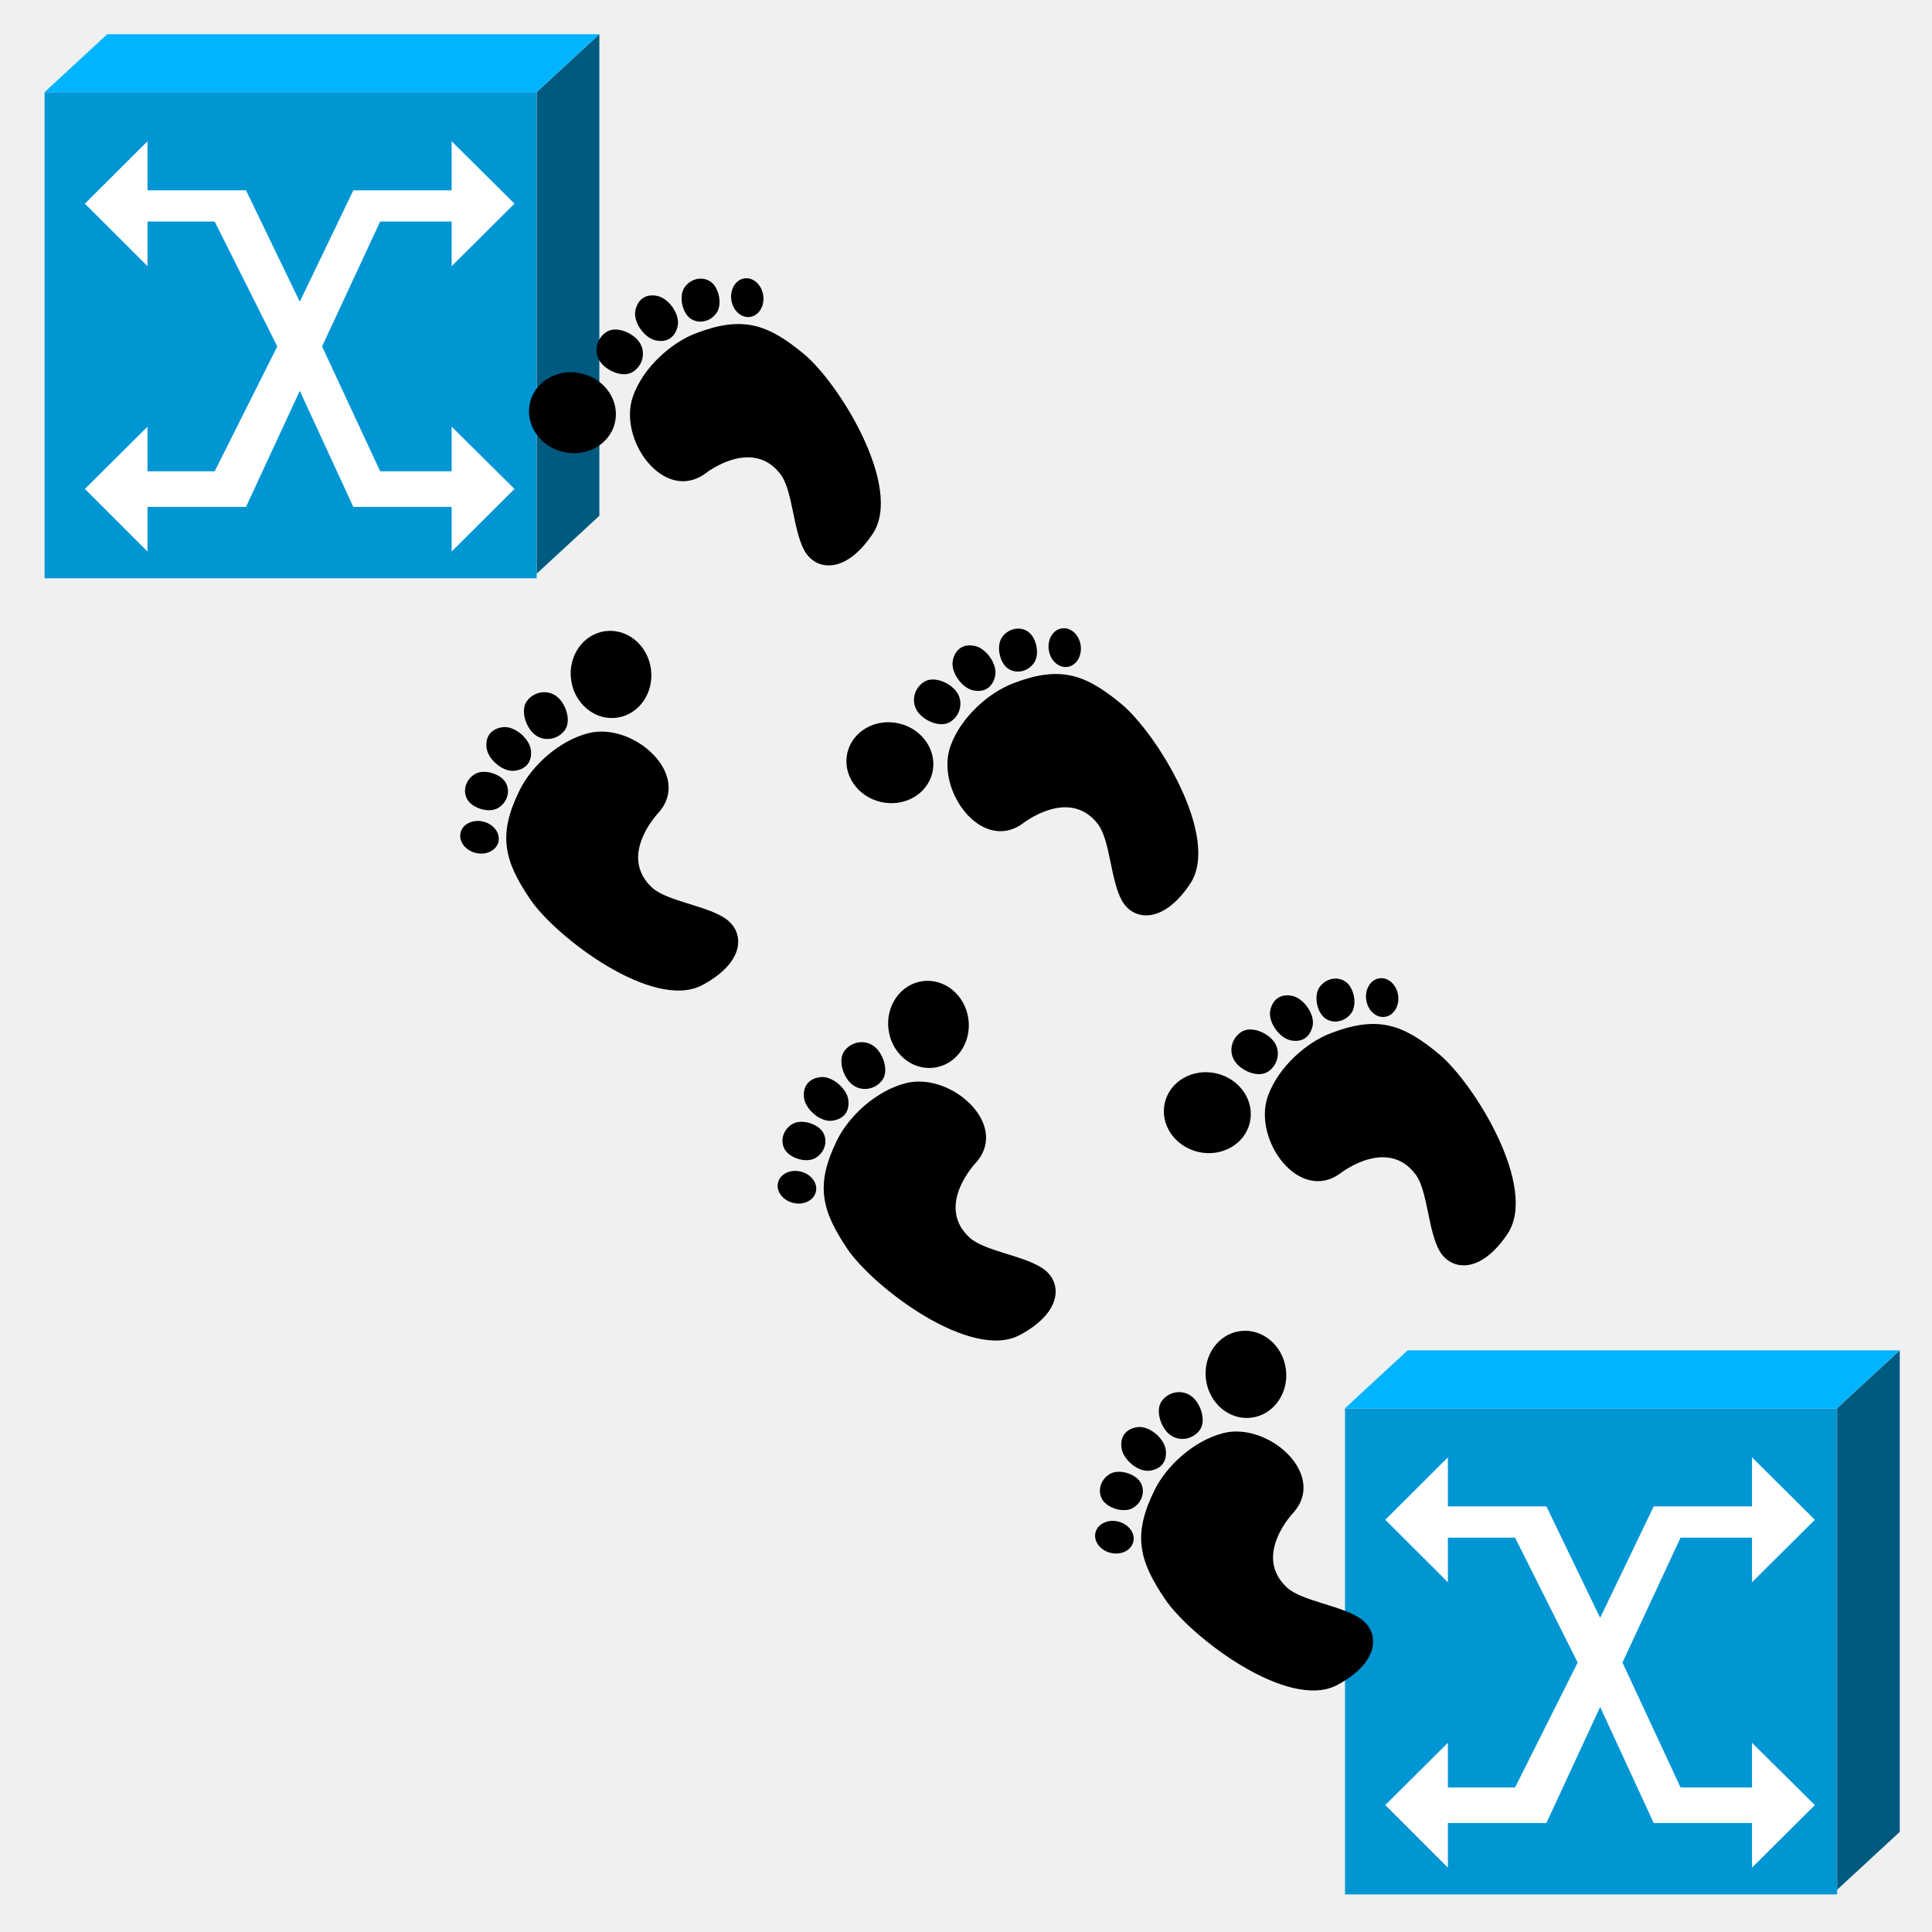
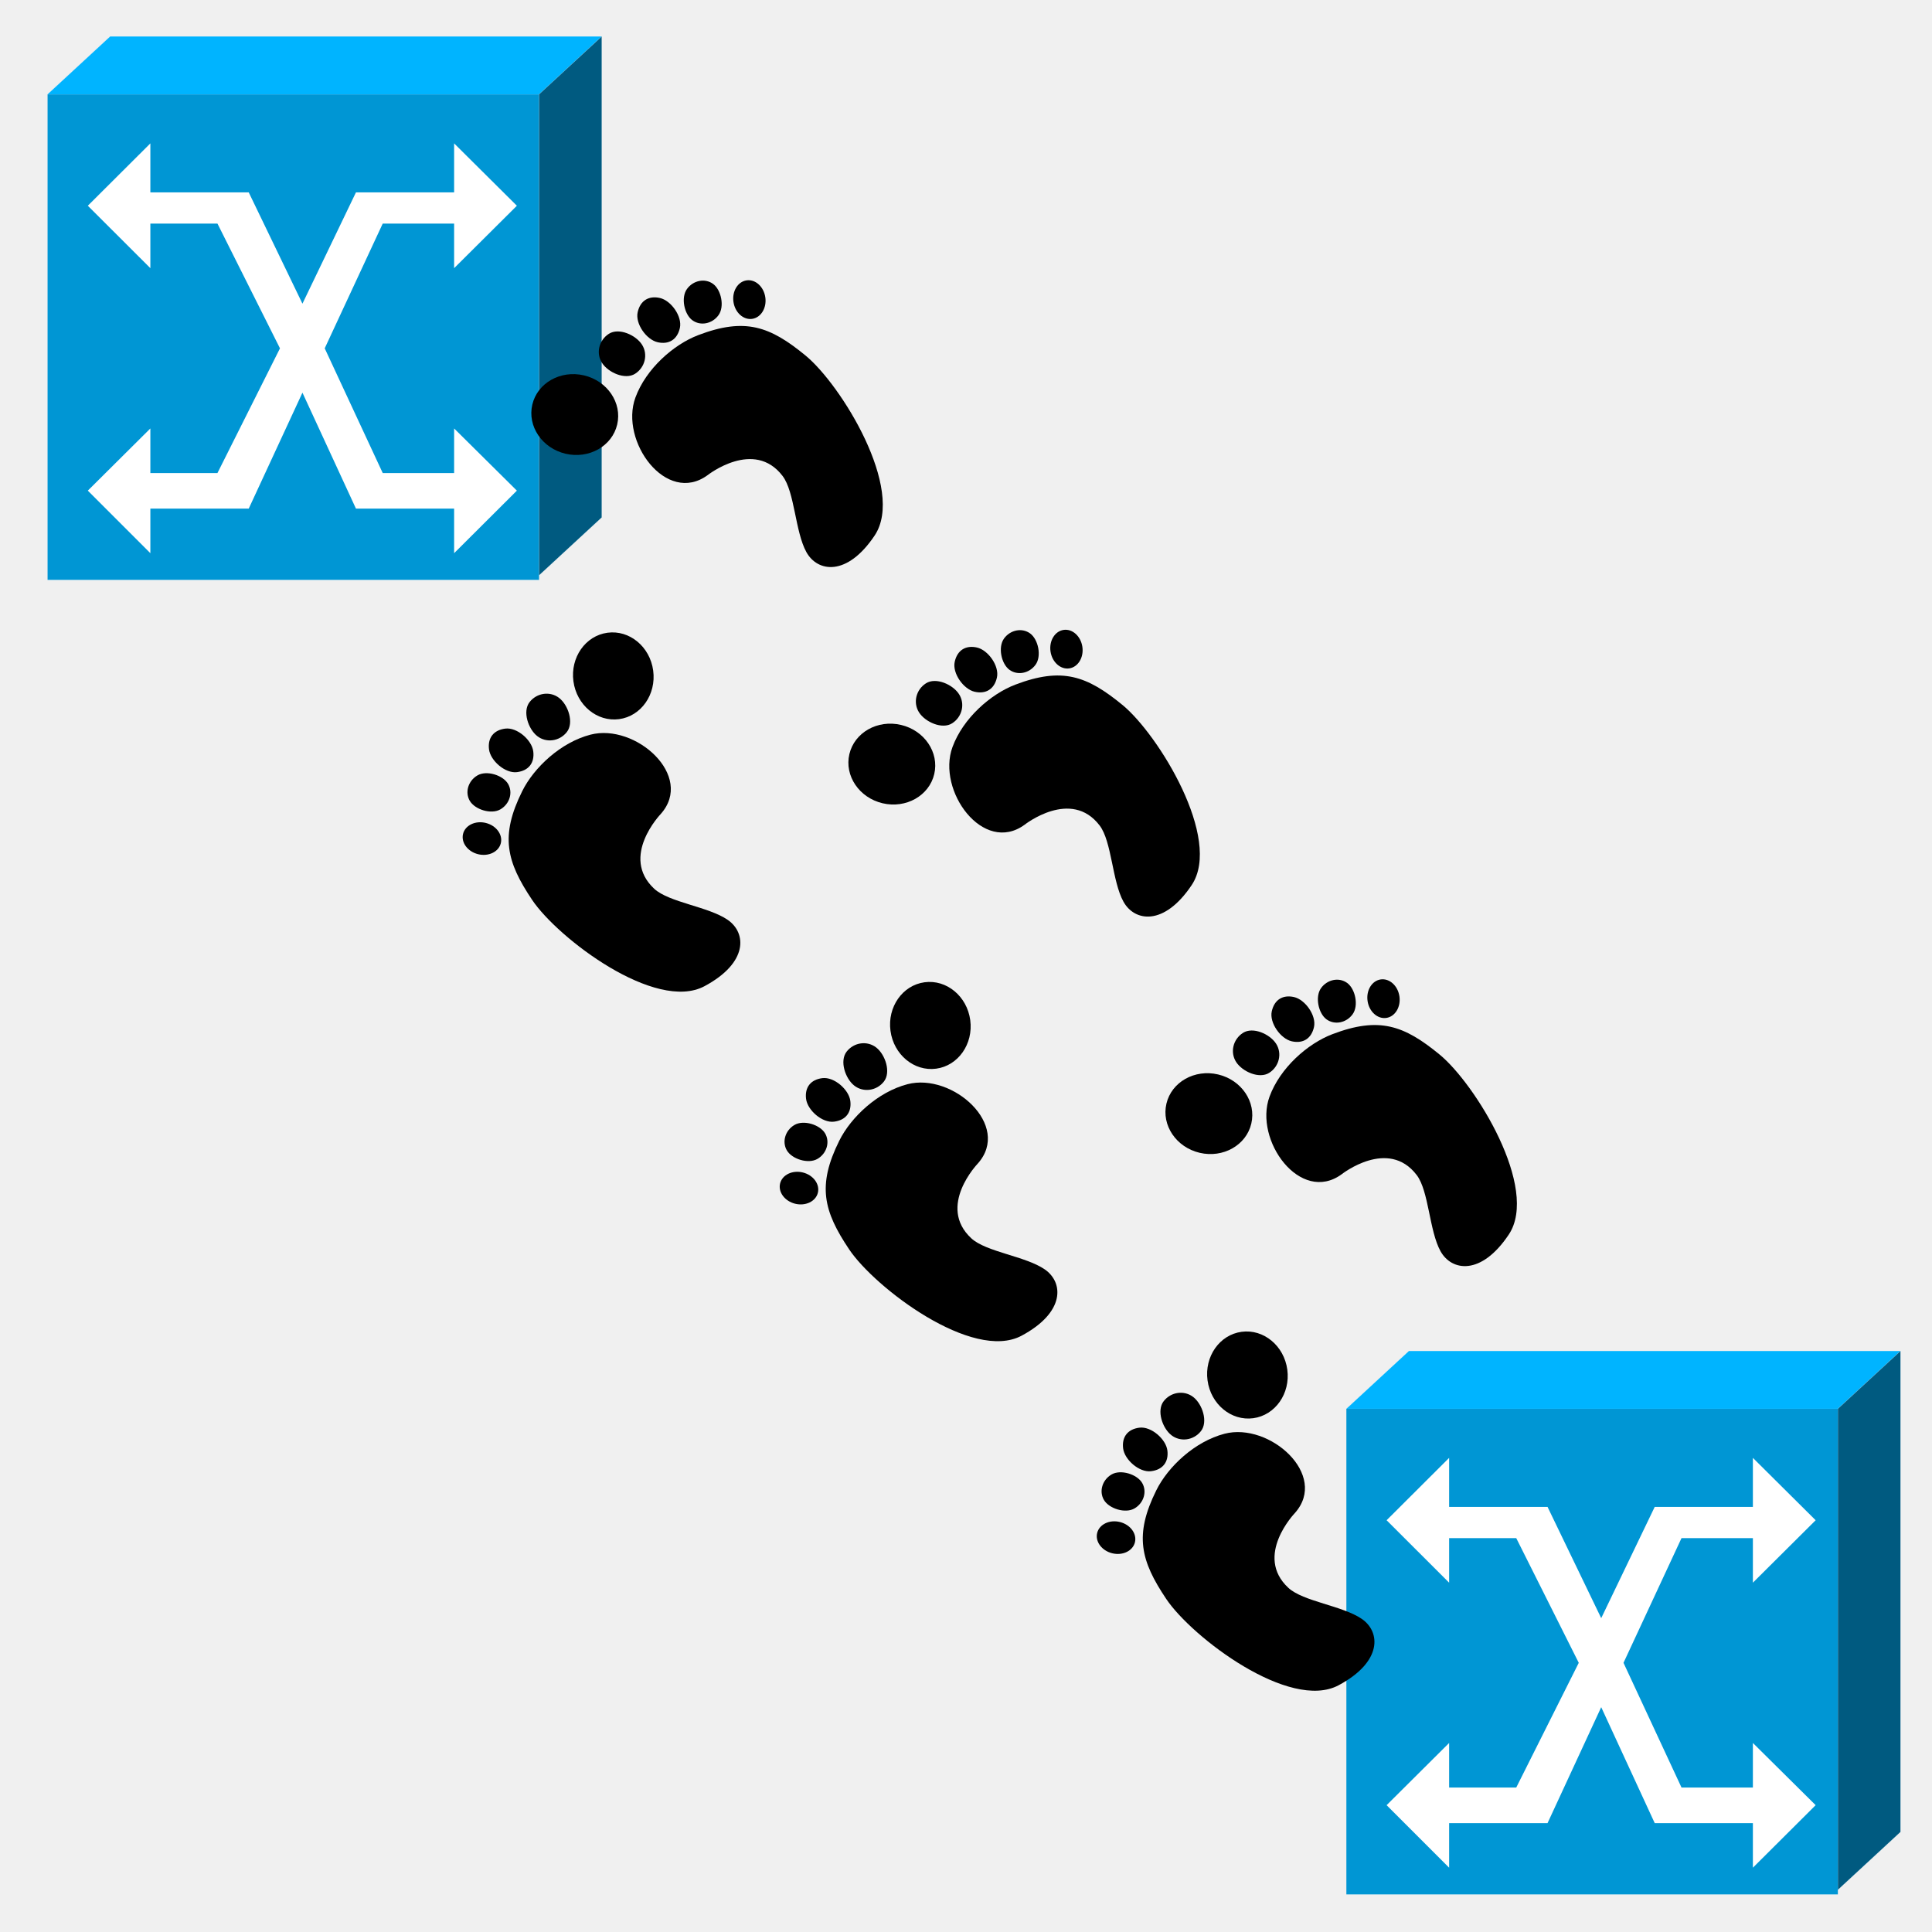
- <svg xmlns="http://www.w3.org/2000/svg" width="48" height="48" id="svg1423" version="1.0">
+ <svg xmlns="http://www.w3.org/2000/svg" width="45" height="45" id="svg1423" version="1.0">
  <defs id="defs1425" />
  <g id="layer1">
-     <path d="M 1.108,2.288 L 1.108,14.367 L 13.334,14.367 L 13.334,2.288 L 1.108,2.288 z " style="fill:#0096d4;fill-rule:evenodd;stroke:none;stroke-width:0.02" id="path43755" />
-     <path d="M 1.108,14.367 L 13.334,14.367 L 13.334,2.288 L 1.108,2.288" style="fill:none;stroke:#aae6ff;stroke-width:0.002" id="path43757" />
-     <path d="M 1.108,2.288 L 2.664,0.85 L 14.892,0.85 L 13.334,2.288 L 1.108,2.288 z " style="fill:#00b4ff;fill-rule:evenodd;stroke:none;stroke-width:0.01" id="path43759" />
-     <path d="M 1.108,2.288 L 2.664,0.85 L 14.892,0.85 L 13.334,2.288 L 1.108,2.288" style="fill:none;stroke:#aae6ff;stroke-width:0.002" id="path43761" />
-     <path d="M 13.334,2.288 L 14.892,0.85 L 14.892,12.814 L 13.334,14.253 L 13.334,2.288 z " style="fill:#005a80;fill-rule:evenodd;stroke:none;stroke-width:0.01" id="path43763" />
-     <path d="M 13.334,2.288 L 14.892,0.85 L 14.892,12.814 L 13.334,14.253 L 13.334,2.288 z " style="fill:none;stroke:#aae6ff;stroke-width:0.002" id="path43765" />
-     <path d="M 3.665,3.509 L 3.665,4.728 L 6.112,4.728 L 7.448,7.496 L 8.779,4.728 L 11.221,4.728 L 11.221,3.509 L 12.782,5.06 L 11.221,6.613 L 11.221,5.504 L 9.445,5.504 L 8.002,8.607 L 9.445,11.709 L 11.221,11.709 L 11.221,10.6 L 12.782,12.147 L 11.221,13.703 L 11.221,12.594 L 8.779,12.594 L 7.448,9.71 L 6.112,12.594 L 3.665,12.594 L 3.665,13.703 L 2.109,12.147 L 3.665,10.6 L 3.665,11.709 L 5.334,11.709 L 6.889,8.607 L 5.334,5.504 L 3.665,5.504 L 3.665,6.613 L 2.109,5.06 L 3.665,3.509 z " style="fill:#ffffff;fill-rule:evenodd;stroke:none;stroke-width:0.01" id="path43769" />
-     <g id="g43795" transform="matrix(0.200161,0,0,0.200161,33.41614,33.54926)">
-       <path id="path43797" style="fill:#0096d4;fill-rule:evenodd;stroke:none;stroke-width:0.02" d="M 0,7.18 L 0,67.53 L 61.08,67.53 L 61.08,7.18 L 0,7.18 z " />
-       <path id="path43799" style="fill:none;stroke:#aae6ff;stroke-width:0.01" d="M 0,67.53 L 61.08,67.53 L 61.08,7.18 L 0,7.18" />
-       <path id="path43801" style="fill:#00b4ff;fill-rule:evenodd;stroke:none;stroke-width:0.01" d="M 0,7.18 L 7.77,0 L 68.86,0 L 61.08,7.18 L 0,7.18 z " />
-       <path id="path43803" style="fill:none;stroke:#aae6ff;stroke-width:0.01" d="M 0,7.18 L 7.77,0 L 68.86,0 L 61.08,7.18 L 0,7.18" />
-       <path id="path43805" style="fill:#005a80;fill-rule:evenodd;stroke:none;stroke-width:0.01" d="M 61.08,7.18 L 68.86,0 L 68.86,59.77 L 61.08,66.96 L 61.08,7.18 z " />
-       <path id="path43807" style="fill:none;stroke:#aae6ff;stroke-width:0.01" d="M 61.08,7.18 L 68.86,0 L 68.86,59.77 L 61.08,66.96 L 61.08,7.18 z " />
-       <path id="path43811" style="fill:#ffffff;fill-rule:evenodd;stroke:none;stroke-width:0.01" d="M 12.77,13.28 L 12.77,19.37 L 25,19.37 L 31.67,33.2 L 38.32,19.37 L 50.52,19.37 L 50.52,13.28 L 58.32,21.03 L 50.52,28.79 L 50.52,23.25 L 41.65,23.25 L 34.44,38.75 L 41.65,54.25 L 50.52,54.25 L 50.52,48.71 L 58.32,56.44 L 50.52,64.21 L 50.52,58.67 L 38.32,58.67 L 31.67,44.26 L 25,58.67 L 12.77,58.67 L 12.77,64.21 L 5,56.44 L 12.77,48.71 L 12.77,54.25 L 21.11,54.25 L 28.88,38.75 L 21.11,23.25 L 12.77,23.25 L 12.77,28.79 L 5,21.03 L 12.77,13.28 z " />
-     </g>
-     <g id="g1431" transform="matrix(1.186287e-2,-1.076061e-2,1.076061e-2,1.186287e-2,26.12193,37.10102)">
-       <path id="path1348" d="M 257.874,274.394 C 337.04,266.061 323.743,143.262 259.957,109.811 C 217.698,87.649 160.646,88.617 122.457,103.561 C 50.02,131.906 30.791,168.144 20.374,238.978 C 9.957,309.812 44.86,497.182 128.707,518.144 C 203.707,536.894 232.651,500.537 224.54,466.061 C 216.207,430.644 175.132,384.766 172.457,353.561 C 166.207,280.644 257.874,274.394 257.874,274.394 z " />
-       <path id="path1350" d="M 398.935,101.504 C 377.728,132.304 337.489,141.403 309.059,121.828 C 280.628,102.253 274.772,61.416 295.979,30.616 C 317.186,-0.184 357.424,-9.282 385.855,10.293 C 414.284,29.868 420.141,70.705 398.935,101.504 z " />
-       <path id="path1352" d="M 235.454,82.105 C 217.305,85.195 200.166,73.45 197.172,55.869 C 194.177,38.288 205.763,11.863 223.911,8.773 C 242.059,5.681 259.199,17.428 262.193,35.009 C 265.187,52.59 253.601,79.014 235.454,82.105 z " />
-       <path id="path1354" d="M 176.599,69.41 C 166.323,83.986 151.265,86.791 136.219,76.184 C 121.173,65.577 117.634,35.326 127.91,20.749 C 138.186,6.174 153.243,3.369 168.29,13.976 C 183.336,24.583 186.875,54.834 176.599,69.41 z " />
-       <path id="path1356" d="M 113.751,80.36 C 110.594,95.569 94.793,105.15 78.457,101.759 C 62.121,98.368 48.841,75.304 51.998,60.095 C 55.155,44.886 70.956,35.305 87.291,38.696 C 103.626,42.087 116.908,65.151 113.751,80.36 z " />
-       <path id="path1358" d="M 47.389,102.138 C 56.68,115.995 54.914,133.462 43.446,141.151 C 31.978,148.839 15.15,143.839 5.859,129.981 C -3.431,116.124 -1.665,98.657 9.803,90.969 C 21.271,83.281 38.099,88.281 47.389,102.138 z " />
-     </g>
-     <g id="g1467" transform="matrix(-1.186287e-2,1.076061e-2,1.076061e-2,1.186287e-2,33.4066,23.12142)">
-       <path id="path1469" d="M 257.874,274.394 C 337.04,266.061 323.743,143.262 259.957,109.811 C 217.698,87.649 160.646,88.617 122.457,103.561 C 50.02,131.906 30.791,168.144 20.374,238.978 C 9.957,309.812 44.86,497.182 128.707,518.144 C 203.707,536.894 232.651,500.537 224.54,466.061 C 216.207,430.644 175.132,384.766 172.457,353.561 C 166.207,280.644 257.874,274.394 257.874,274.394 z " />
-       <path id="path1471" d="M 398.935,101.504 C 377.728,132.304 337.489,141.403 309.059,121.828 C 280.628,102.253 274.772,61.416 295.979,30.616 C 317.186,-0.184 357.424,-9.282 385.855,10.293 C 414.284,29.868 420.141,70.705 398.935,101.504 z " />
-       <path id="path1473" d="M 235.454,82.105 C 217.305,85.195 200.166,73.45 197.172,55.869 C 194.177,38.288 205.763,11.863 223.911,8.773 C 242.059,5.681 259.199,17.428 262.193,35.009 C 265.187,52.59 253.601,79.014 235.454,82.105 z " />
-       <path id="path1475" d="M 176.599,69.41 C 166.323,83.986 151.265,86.791 136.219,76.184 C 121.173,65.577 117.634,35.326 127.91,20.749 C 138.186,6.174 153.243,3.369 168.29,13.976 C 183.336,24.583 186.875,54.834 176.599,69.41 z " />
-       <path id="path1477" d="M 113.751,80.36 C 110.594,95.569 94.793,105.15 78.457,101.759 C 62.121,98.368 48.841,75.304 51.998,60.095 C 55.155,44.886 70.956,35.305 87.291,38.696 C 103.626,42.087 116.908,65.151 113.751,80.36 z " />
-       <path id="path1479" d="M 47.389,102.138 C 56.68,115.995 54.914,133.462 43.446,141.151 C 31.978,148.839 15.15,143.839 5.859,129.981 C -3.431,116.124 -1.665,98.657 9.803,90.969 C 21.271,83.281 38.099,88.281 47.389,102.138 z " />
-     </g>
-     <g transform="matrix(1.186287e-2,-1.076061e-2,1.076061e-2,1.186287e-2,18.23503,28.40622)" id="g1565">
-       <path d="M 257.874,274.394 C 337.04,266.061 323.743,143.262 259.957,109.811 C 217.698,87.649 160.646,88.617 122.457,103.561 C 50.02,131.906 30.791,168.144 20.374,238.978 C 9.957,309.812 44.86,497.182 128.707,518.144 C 203.707,536.894 232.651,500.537 224.54,466.061 C 216.207,430.644 175.132,384.766 172.457,353.561 C 166.207,280.644 257.874,274.394 257.874,274.394 z " id="path1567" />
-       <path d="M 398.935,101.504 C 377.728,132.304 337.489,141.403 309.059,121.828 C 280.628,102.253 274.772,61.416 295.979,30.616 C 317.186,-0.184 357.424,-9.282 385.855,10.293 C 414.284,29.868 420.141,70.705 398.935,101.504 z " id="path1569" />
-       <path d="M 235.454,82.105 C 217.305,85.195 200.166,73.45 197.172,55.869 C 194.177,38.288 205.763,11.863 223.911,8.773 C 242.059,5.681 259.199,17.428 262.193,35.009 C 265.187,52.59 253.601,79.014 235.454,82.105 z " id="path1571" />
-       <path d="M 176.599,69.41 C 166.323,83.986 151.265,86.791 136.219,76.184 C 121.173,65.577 117.634,35.326 127.91,20.749 C 138.186,6.174 153.243,3.369 168.29,13.976 C 183.336,24.583 186.875,54.834 176.599,69.41 z " id="path1573" />
-       <path d="M 113.751,80.36 C 110.594,95.569 94.793,105.15 78.457,101.759 C 62.121,98.368 48.841,75.304 51.998,60.095 C 55.155,44.886 70.956,35.305 87.291,38.696 C 103.626,42.087 116.908,65.151 113.751,80.36 z " id="path1575" />
-       <path d="M 47.389,102.138 C 56.68,115.995 54.914,133.462 43.446,141.151 C 31.978,148.839 15.15,143.839 5.859,129.981 C -3.431,116.124 -1.665,98.657 9.803,90.969 C 21.271,83.281 38.099,88.281 47.389,102.138 z " id="path1577" />
-     </g>
-     <g transform="matrix(-1.186287e-2,1.076061e-2,1.076061e-2,1.186287e-2,25.51971,14.42665)" id="g1579">
-       <path d="M 257.874,274.394 C 337.04,266.061 323.743,143.262 259.957,109.811 C 217.698,87.649 160.646,88.617 122.457,103.561 C 50.02,131.906 30.791,168.144 20.374,238.978 C 9.957,309.812 44.86,497.182 128.707,518.144 C 203.707,536.894 232.651,500.537 224.54,466.061 C 216.207,430.644 175.132,384.766 172.457,353.561 C 166.207,280.644 257.874,274.394 257.874,274.394 z " id="path1581" />
-       <path d="M 398.935,101.504 C 377.728,132.304 337.489,141.403 309.059,121.828 C 280.628,102.253 274.772,61.416 295.979,30.616 C 317.186,-0.184 357.424,-9.282 385.855,10.293 C 414.284,29.868 420.141,70.705 398.935,101.504 z " id="path1583" />
-       <path d="M 235.454,82.105 C 217.305,85.195 200.166,73.45 197.172,55.869 C 194.177,38.288 205.763,11.863 223.911,8.773 C 242.059,5.681 259.199,17.428 262.193,35.009 C 265.187,52.59 253.601,79.014 235.454,82.105 z " id="path1585" />
-       <path d="M 176.599,69.41 C 166.323,83.986 151.265,86.791 136.219,76.184 C 121.173,65.577 117.634,35.326 127.91,20.749 C 138.186,6.174 153.243,3.369 168.29,13.976 C 183.336,24.583 186.875,54.834 176.599,69.41 z " id="path1587" />
-       <path d="M 113.751,80.36 C 110.594,95.569 94.793,105.15 78.457,101.759 C 62.121,98.368 48.841,75.304 51.998,60.095 C 55.155,44.886 70.956,35.305 87.291,38.696 C 103.626,42.087 116.908,65.151 113.751,80.36 z " id="path1589" />
-       <path d="M 47.389,102.138 C 56.68,115.995 54.914,133.462 43.446,141.151 C 31.978,148.839 15.15,143.839 5.859,129.981 C -3.431,116.124 -1.665,98.657 9.803,90.969 C 21.271,83.281 38.099,88.281 47.389,102.138 z " id="path1591" />
-     </g>
-     <g transform="matrix(1.186287e-2,-1.076061e-2,1.076061e-2,1.186287e-2,10.34812,19.71142)" id="g1637">
-       <path d="M 257.874,274.394 C 337.04,266.061 323.743,143.262 259.957,109.811 C 217.698,87.649 160.646,88.617 122.457,103.561 C 50.02,131.906 30.791,168.144 20.374,238.978 C 9.957,309.812 44.86,497.182 128.707,518.144 C 203.707,536.894 232.651,500.537 224.54,466.061 C 216.207,430.644 175.132,384.766 172.457,353.561 C 166.207,280.644 257.874,274.394 257.874,274.394 z " id="path1639" />
-       <path d="M 398.935,101.504 C 377.728,132.304 337.489,141.403 309.059,121.828 C 280.628,102.253 274.772,61.416 295.979,30.616 C 317.186,-0.184 357.424,-9.282 385.855,10.293 C 414.284,29.868 420.141,70.705 398.935,101.504 z " id="path1641" />
-       <path d="M 235.454,82.105 C 217.305,85.195 200.166,73.45 197.172,55.869 C 194.177,38.288 205.763,11.863 223.911,8.773 C 242.059,5.681 259.199,17.428 262.193,35.009 C 265.187,52.59 253.601,79.014 235.454,82.105 z " id="path1643" />
-       <path d="M 176.599,69.41 C 166.323,83.986 151.265,86.791 136.219,76.184 C 121.173,65.577 117.634,35.326 127.91,20.749 C 138.186,6.174 153.243,3.369 168.29,13.976 C 183.336,24.583 186.875,54.834 176.599,69.41 z " id="path1645" />
-       <path d="M 113.751,80.36 C 110.594,95.569 94.793,105.15 78.457,101.759 C 62.121,98.368 48.841,75.304 51.998,60.095 C 55.155,44.886 70.956,35.305 87.291,38.696 C 103.626,42.087 116.908,65.151 113.751,80.36 z " id="path1647" />
-       <path d="M 47.389,102.138 C 56.68,115.995 54.914,133.462 43.446,141.151 C 31.978,148.839 15.15,143.839 5.859,129.981 C -3.431,116.124 -1.665,98.657 9.803,90.969 C 21.271,83.281 38.099,88.281 47.389,102.138 z " id="path1649" />
-     </g>
-     <g transform="matrix(-1.186287e-2,1.076061e-2,1.076061e-2,1.186287e-2,17.63282,5.731834)" id="g1651">
-       <path d="M 257.874,274.394 C 337.04,266.061 323.743,143.262 259.957,109.811 C 217.698,87.649 160.646,88.617 122.457,103.561 C 50.02,131.906 30.791,168.144 20.374,238.978 C 9.957,309.812 44.86,497.182 128.707,518.144 C 203.707,536.894 232.651,500.537 224.54,466.061 C 216.207,430.644 175.132,384.766 172.457,353.561 C 166.207,280.644 257.874,274.394 257.874,274.394 z " id="path1653" />
-       <path d="M 398.935,101.504 C 377.728,132.304 337.489,141.403 309.059,121.828 C 280.628,102.253 274.772,61.416 295.979,30.616 C 317.186,-0.184 357.424,-9.282 385.855,10.293 C 414.284,29.868 420.141,70.705 398.935,101.504 z " id="path1655" />
-       <path d="M 235.454,82.105 C 217.305,85.195 200.166,73.45 197.172,55.869 C 194.177,38.288 205.763,11.863 223.911,8.773 C 242.059,5.681 259.199,17.428 262.193,35.009 C 265.187,52.59 253.601,79.014 235.454,82.105 z " id="path1657" />
-       <path d="M 176.599,69.41 C 166.323,83.986 151.265,86.791 136.219,76.184 C 121.173,65.577 117.634,35.326 127.91,20.749 C 138.186,6.174 153.243,3.369 168.29,13.976 C 183.336,24.583 186.875,54.834 176.599,69.41 z " id="path1659" />
-       <path d="M 113.751,80.36 C 110.594,95.569 94.793,105.15 78.457,101.759 C 62.121,98.368 48.841,75.304 51.998,60.095 C 55.155,44.886 70.956,35.305 87.291,38.696 C 103.626,42.087 116.908,65.151 113.751,80.36 z " id="path1661" />
-       <path d="M 47.389,102.138 C 56.68,115.995 54.914,133.462 43.446,141.151 C 31.978,148.839 15.15,143.839 5.859,129.981 C -3.431,116.124 -1.665,98.657 9.803,90.969 C 21.271,83.281 38.099,88.281 47.389,102.138 z " id="path1663" />
+     <g id="g43795" transform="matrix(0.200161,0,0,0.200161,33.41614,33.54926)" />
+     <g id="g1933" transform="matrix(0.936348,0,0,0.936348,7.055616e-2,5.412895e-2)">
+       <path id="path43755" style="fill:#0096d4;fill-rule:evenodd;stroke:none;stroke-width:0.02" d="M 1.108,2.288 L 1.108,14.367 L 13.334,14.367 L 13.334,2.288 L 1.108,2.288 z " />
+       <path id="path43757" style="fill:none;stroke:#aae6ff;stroke-width:0.002" d="M 1.108,14.367 L 13.334,14.367 L 13.334,2.288 L 1.108,2.288" />
+       <path id="path43759" style="fill:#00b4ff;fill-rule:evenodd;stroke:none;stroke-width:0.01" d="M 1.108,2.288 L 2.664,0.85 L 14.892,0.85 L 13.334,2.288 L 1.108,2.288 z " />
+       <path id="path43761" style="fill:none;stroke:#aae6ff;stroke-width:0.002" d="M 1.108,2.288 L 2.664,0.85 L 14.892,0.85 L 13.334,2.288 L 1.108,2.288" />
+       <path id="path43763" style="fill:#005a80;fill-rule:evenodd;stroke:none;stroke-width:0.01" d="M 13.334,2.288 L 14.892,0.85 L 14.892,12.814 L 13.334,14.253 L 13.334,2.288 z " />
+       <path id="path43765" style="fill:none;stroke:#aae6ff;stroke-width:0.002" d="M 13.334,2.288 L 14.892,0.85 L 14.892,12.814 L 13.334,14.253 L 13.334,2.288 z " />
+       <path id="path43769" style="fill:white;fill-rule:evenodd;stroke:none;stroke-width:0.01" d="M 3.665,3.509 L 3.665,4.728 L 6.112,4.728 L 7.448,7.496 L 8.779,4.728 L 11.221,4.728 L 11.221,3.509 L 12.782,5.06 L 11.221,6.613 L 11.221,5.504 L 9.445,5.504 L 8.002,8.607 L 9.445,11.709 L 11.221,11.709 L 11.221,10.6 L 12.782,12.147 L 11.221,13.703 L 11.221,12.594 L 8.779,12.594 L 7.448,9.71 L 6.112,12.594 L 3.665,12.594 L 3.665,13.703 L 2.109,12.147 L 3.665,10.6 L 3.665,11.709 L 5.334,11.709 L 6.889,8.607 L 5.334,5.504 L 3.665,5.504 L 3.665,6.613 L 2.109,5.06 L 3.665,3.509 z " />
+       <path d="M 0,7.18 L 0,67.53 L 61.08,67.53 L 61.08,7.18 L 0,7.18 z " style="fill:#0096d4;fill-rule:evenodd;stroke:none;stroke-width:0.02" id="path43797" transform="matrix(0.200161,0,0,0.200161,33.41614,33.54926)" />
+       <path d="M 0,67.53 L 61.08,67.53 L 61.08,7.18 L 0,7.18" style="fill:none;stroke:#aae6ff;stroke-width:0.01" id="path43799" transform="matrix(0.200161,0,0,0.200161,33.41614,33.54926)" />
+       <path d="M 0,7.18 L 7.77,0 L 68.86,0 L 61.08,7.18 L 0,7.18 z " style="fill:#00b4ff;fill-rule:evenodd;stroke:none;stroke-width:0.01" id="path43801" transform="matrix(0.200161,0,0,0.200161,33.41614,33.54926)" />
+       <path d="M 0,7.18 L 7.77,0 L 68.86,0 L 61.08,7.18 L 0,7.18" style="fill:none;stroke:#aae6ff;stroke-width:0.01" id="path43803" transform="matrix(0.200161,0,0,0.200161,33.41614,33.54926)" />
+       <path d="M 61.08,7.18 L 68.86,0 L 68.86,59.77 L 61.08,66.96 L 61.08,7.18 z " style="fill:#005a80;fill-rule:evenodd;stroke:none;stroke-width:0.01" id="path43805" transform="matrix(0.200161,0,0,0.200161,33.41614,33.54926)" />
+       <path d="M 61.08,7.18 L 68.86,0 L 68.86,59.77 L 61.08,66.96 L 61.08,7.18 z " style="fill:none;stroke:#aae6ff;stroke-width:0.01" id="path43807" transform="matrix(0.200161,0,0,0.200161,33.41614,33.54926)" />
+       <path d="M 12.77,13.28 L 12.77,19.37 L 25,19.37 L 31.67,33.2 L 38.32,19.37 L 50.52,19.37 L 50.52,13.28 L 58.32,21.03 L 50.52,28.79 L 50.52,23.25 L 41.65,23.25 L 34.44,38.75 L 41.65,54.25 L 50.52,54.25 L 50.52,48.71 L 58.32,56.44 L 50.52,64.21 L 50.52,58.67 L 38.32,58.67 L 31.67,44.26 L 25,58.67 L 12.77,58.67 L 12.77,64.21 L 5,56.44 L 12.77,48.71 L 12.77,54.25 L 21.11,54.25 L 28.88,38.75 L 21.11,23.25 L 12.77,23.25 L 12.77,28.79 L 5,21.03 L 12.77,13.28 z " style="fill:white;fill-rule:evenodd;stroke:none;stroke-width:0.01" id="path43811" transform="matrix(0.200161,0,0,0.200161,33.41614,33.54926)" />
+       <g transform="matrix(1.186287e-2,-1.076061e-2,1.076061e-2,1.186287e-2,26.12193,37.10102)" id="g1431">
+         <path d="M 257.874,274.394 C 337.04,266.061 323.743,143.262 259.957,109.811 C 217.698,87.649 160.646,88.617 122.457,103.561 C 50.02,131.906 30.791,168.144 20.374,238.978 C 9.957,309.812 44.86,497.182 128.707,518.144 C 203.707,536.894 232.651,500.537 224.54,466.061 C 216.207,430.644 175.132,384.766 172.457,353.561 C 166.207,280.644 257.874,274.394 257.874,274.394 z " id="path1348" />
+         <path d="M 398.935,101.504 C 377.728,132.304 337.489,141.403 309.059,121.828 C 280.628,102.253 274.772,61.416 295.979,30.616 C 317.186,-0.184 357.424,-9.282 385.855,10.293 C 414.284,29.868 420.141,70.705 398.935,101.504 z " id="path1350" />
+         <path d="M 235.454,82.105 C 217.305,85.195 200.166,73.45 197.172,55.869 C 194.177,38.288 205.763,11.863 223.911,8.773 C 242.059,5.681 259.199,17.428 262.193,35.009 C 265.187,52.59 253.601,79.014 235.454,82.105 z " id="path1352" />
+         <path d="M 176.599,69.41 C 166.323,83.986 151.265,86.791 136.219,76.184 C 121.173,65.577 117.634,35.326 127.91,20.749 C 138.186,6.174 153.243,3.369 168.29,13.976 C 183.336,24.583 186.875,54.834 176.599,69.41 z " id="path1354" />
+         <path d="M 113.751,80.36 C 110.594,95.569 94.793,105.15 78.457,101.759 C 62.121,98.368 48.841,75.304 51.998,60.095 C 55.155,44.886 70.956,35.305 87.291,38.696 C 103.626,42.087 116.908,65.151 113.751,80.36 z " id="path1356" />
+         <path d="M 47.389,102.138 C 56.68,115.995 54.914,133.462 43.446,141.151 C 31.978,148.839 15.15,143.839 5.859,129.981 C -3.431,116.124 -1.665,98.657 9.803,90.969 C 21.271,83.281 38.099,88.281 47.389,102.138 z " id="path1358" />
+       </g>
+       <g transform="matrix(-1.186287e-2,1.076061e-2,1.076061e-2,1.186287e-2,33.4066,23.12142)" id="g1467">
+         <path d="M 257.874,274.394 C 337.04,266.061 323.743,143.262 259.957,109.811 C 217.698,87.649 160.646,88.617 122.457,103.561 C 50.02,131.906 30.791,168.144 20.374,238.978 C 9.957,309.812 44.86,497.182 128.707,518.144 C 203.707,536.894 232.651,500.537 224.54,466.061 C 216.207,430.644 175.132,384.766 172.457,353.561 C 166.207,280.644 257.874,274.394 257.874,274.394 z " id="path1469" />
+         <path d="M 398.935,101.504 C 377.728,132.304 337.489,141.403 309.059,121.828 C 280.628,102.253 274.772,61.416 295.979,30.616 C 317.186,-0.184 357.424,-9.282 385.855,10.293 C 414.284,29.868 420.141,70.705 398.935,101.504 z " id="path1471" />
+         <path d="M 235.454,82.105 C 217.305,85.195 200.166,73.45 197.172,55.869 C 194.177,38.288 205.763,11.863 223.911,8.773 C 242.059,5.681 259.199,17.428 262.193,35.009 C 265.187,52.59 253.601,79.014 235.454,82.105 z " id="path1473" />
+         <path d="M 176.599,69.41 C 166.323,83.986 151.265,86.791 136.219,76.184 C 121.173,65.577 117.634,35.326 127.91,20.749 C 138.186,6.174 153.243,3.369 168.29,13.976 C 183.336,24.583 186.875,54.834 176.599,69.41 z " id="path1475" />
+         <path d="M 113.751,80.36 C 110.594,95.569 94.793,105.15 78.457,101.759 C 62.121,98.368 48.841,75.304 51.998,60.095 C 55.155,44.886 70.956,35.305 87.291,38.696 C 103.626,42.087 116.908,65.151 113.751,80.36 z " id="path1477" />
+         <path d="M 47.389,102.138 C 56.68,115.995 54.914,133.462 43.446,141.151 C 31.978,148.839 15.15,143.839 5.859,129.981 C -3.431,116.124 -1.665,98.657 9.803,90.969 C 21.271,83.281 38.099,88.281 47.389,102.138 z " id="path1479" />
+       </g>
+       <g id="g1565" transform="matrix(1.186287e-2,-1.076061e-2,1.076061e-2,1.186287e-2,18.23503,28.40622)">
+         <path id="path1567" d="M 257.874,274.394 C 337.04,266.061 323.743,143.262 259.957,109.811 C 217.698,87.649 160.646,88.617 122.457,103.561 C 50.02,131.906 30.791,168.144 20.374,238.978 C 9.957,309.812 44.86,497.182 128.707,518.144 C 203.707,536.894 232.651,500.537 224.54,466.061 C 216.207,430.644 175.132,384.766 172.457,353.561 C 166.207,280.644 257.874,274.394 257.874,274.394 z " />
+         <path id="path1569" d="M 398.935,101.504 C 377.728,132.304 337.489,141.403 309.059,121.828 C 280.628,102.253 274.772,61.416 295.979,30.616 C 317.186,-0.184 357.424,-9.282 385.855,10.293 C 414.284,29.868 420.141,70.705 398.935,101.504 z " />
+         <path id="path1571" d="M 235.454,82.105 C 217.305,85.195 200.166,73.45 197.172,55.869 C 194.177,38.288 205.763,11.863 223.911,8.773 C 242.059,5.681 259.199,17.428 262.193,35.009 C 265.187,52.59 253.601,79.014 235.454,82.105 z " />
+         <path id="path1573" d="M 176.599,69.41 C 166.323,83.986 151.265,86.791 136.219,76.184 C 121.173,65.577 117.634,35.326 127.91,20.749 C 138.186,6.174 153.243,3.369 168.29,13.976 C 183.336,24.583 186.875,54.834 176.599,69.41 z " />
+         <path id="path1575" d="M 113.751,80.36 C 110.594,95.569 94.793,105.15 78.457,101.759 C 62.121,98.368 48.841,75.304 51.998,60.095 C 55.155,44.886 70.956,35.305 87.291,38.696 C 103.626,42.087 116.908,65.151 113.751,80.36 z " />
+         <path id="path1577" d="M 47.389,102.138 C 56.68,115.995 54.914,133.462 43.446,141.151 C 31.978,148.839 15.15,143.839 5.859,129.981 C -3.431,116.124 -1.665,98.657 9.803,90.969 C 21.271,83.281 38.099,88.281 47.389,102.138 z " />
+       </g>
+       <g id="g1579" transform="matrix(-1.186287e-2,1.076061e-2,1.076061e-2,1.186287e-2,25.51971,14.42665)">
+         <path id="path1581" d="M 257.874,274.394 C 337.04,266.061 323.743,143.262 259.957,109.811 C 217.698,87.649 160.646,88.617 122.457,103.561 C 50.02,131.906 30.791,168.144 20.374,238.978 C 9.957,309.812 44.86,497.182 128.707,518.144 C 203.707,536.894 232.651,500.537 224.54,466.061 C 216.207,430.644 175.132,384.766 172.457,353.561 C 166.207,280.644 257.874,274.394 257.874,274.394 z " />
+         <path id="path1583" d="M 398.935,101.504 C 377.728,132.304 337.489,141.403 309.059,121.828 C 280.628,102.253 274.772,61.416 295.979,30.616 C 317.186,-0.184 357.424,-9.282 385.855,10.293 C 414.284,29.868 420.141,70.705 398.935,101.504 z " />
+         <path id="path1585" d="M 235.454,82.105 C 217.305,85.195 200.166,73.45 197.172,55.869 C 194.177,38.288 205.763,11.863 223.911,8.773 C 242.059,5.681 259.199,17.428 262.193,35.009 C 265.187,52.59 253.601,79.014 235.454,82.105 z " />
+         <path id="path1587" d="M 176.599,69.41 C 166.323,83.986 151.265,86.791 136.219,76.184 C 121.173,65.577 117.634,35.326 127.91,20.749 C 138.186,6.174 153.243,3.369 168.29,13.976 C 183.336,24.583 186.875,54.834 176.599,69.41 z " />
+         <path id="path1589" d="M 113.751,80.36 C 110.594,95.569 94.793,105.15 78.457,101.759 C 62.121,98.368 48.841,75.304 51.998,60.095 C 55.155,44.886 70.956,35.305 87.291,38.696 C 103.626,42.087 116.908,65.151 113.751,80.36 z " />
+         <path id="path1591" d="M 47.389,102.138 C 56.68,115.995 54.914,133.462 43.446,141.151 C 31.978,148.839 15.15,143.839 5.859,129.981 C -3.431,116.124 -1.665,98.657 9.803,90.969 C 21.271,83.281 38.099,88.281 47.389,102.138 z " />
+       </g>
+       <g id="g1637" transform="matrix(1.186287e-2,-1.076061e-2,1.076061e-2,1.186287e-2,10.34812,19.71142)">
+         <path id="path1639" d="M 257.874,274.394 C 337.04,266.061 323.743,143.262 259.957,109.811 C 217.698,87.649 160.646,88.617 122.457,103.561 C 50.02,131.906 30.791,168.144 20.374,238.978 C 9.957,309.812 44.86,497.182 128.707,518.144 C 203.707,536.894 232.651,500.537 224.54,466.061 C 216.207,430.644 175.132,384.766 172.457,353.561 C 166.207,280.644 257.874,274.394 257.874,274.394 z " />
+         <path id="path1641" d="M 398.935,101.504 C 377.728,132.304 337.489,141.403 309.059,121.828 C 280.628,102.253 274.772,61.416 295.979,30.616 C 317.186,-0.184 357.424,-9.282 385.855,10.293 C 414.284,29.868 420.141,70.705 398.935,101.504 z " />
+         <path id="path1643" d="M 235.454,82.105 C 217.305,85.195 200.166,73.45 197.172,55.869 C 194.177,38.288 205.763,11.863 223.911,8.773 C 242.059,5.681 259.199,17.428 262.193,35.009 C 265.187,52.59 253.601,79.014 235.454,82.105 z " />
+         <path id="path1645" d="M 176.599,69.41 C 166.323,83.986 151.265,86.791 136.219,76.184 C 121.173,65.577 117.634,35.326 127.91,20.749 C 138.186,6.174 153.243,3.369 168.29,13.976 C 183.336,24.583 186.875,54.834 176.599,69.41 z " />
+         <path id="path1647" d="M 113.751,80.36 C 110.594,95.569 94.793,105.15 78.457,101.759 C 62.121,98.368 48.841,75.304 51.998,60.095 C 55.155,44.886 70.956,35.305 87.291,38.696 C 103.626,42.087 116.908,65.151 113.751,80.36 z " />
+         <path id="path1649" d="M 47.389,102.138 C 56.68,115.995 54.914,133.462 43.446,141.151 C 31.978,148.839 15.15,143.839 5.859,129.981 C -3.431,116.124 -1.665,98.657 9.803,90.969 C 21.271,83.281 38.099,88.281 47.389,102.138 z " />
+       </g>
+       <g id="g1651" transform="matrix(-1.186287e-2,1.076061e-2,1.076061e-2,1.186287e-2,17.63282,5.731834)">
+         <path id="path1653" d="M 257.874,274.394 C 337.04,266.061 323.743,143.262 259.957,109.811 C 217.698,87.649 160.646,88.617 122.457,103.561 C 50.02,131.906 30.791,168.144 20.374,238.978 C 9.957,309.812 44.86,497.182 128.707,518.144 C 203.707,536.894 232.651,500.537 224.54,466.061 C 216.207,430.644 175.132,384.766 172.457,353.561 C 166.207,280.644 257.874,274.394 257.874,274.394 z " />
+         <path id="path1655" d="M 398.935,101.504 C 377.728,132.304 337.489,141.403 309.059,121.828 C 280.628,102.253 274.772,61.416 295.979,30.616 C 317.186,-0.184 357.424,-9.282 385.855,10.293 C 414.284,29.868 420.141,70.705 398.935,101.504 z " />
+         <path id="path1657" d="M 235.454,82.105 C 217.305,85.195 200.166,73.45 197.172,55.869 C 194.177,38.288 205.763,11.863 223.911,8.773 C 242.059,5.681 259.199,17.428 262.193,35.009 C 265.187,52.59 253.601,79.014 235.454,82.105 z " />
+         <path id="path1659" d="M 176.599,69.41 C 166.323,83.986 151.265,86.791 136.219,76.184 C 121.173,65.577 117.634,35.326 127.91,20.749 C 138.186,6.174 153.243,3.369 168.29,13.976 C 183.336,24.583 186.875,54.834 176.599,69.41 z " />
+         <path id="path1661" d="M 113.751,80.36 C 110.594,95.569 94.793,105.15 78.457,101.759 C 62.121,98.368 48.841,75.304 51.998,60.095 C 55.155,44.886 70.956,35.305 87.291,38.696 C 103.626,42.087 116.908,65.151 113.751,80.36 z " />
+         <path id="path1663" d="M 47.389,102.138 C 56.68,115.995 54.914,133.462 43.446,141.151 C 31.978,148.839 15.15,143.839 5.859,129.981 C -3.431,116.124 -1.665,98.657 9.803,90.969 C 21.271,83.281 38.099,88.281 47.389,102.138 z " />
+       </g>
    </g>
  </g>
</svg>
